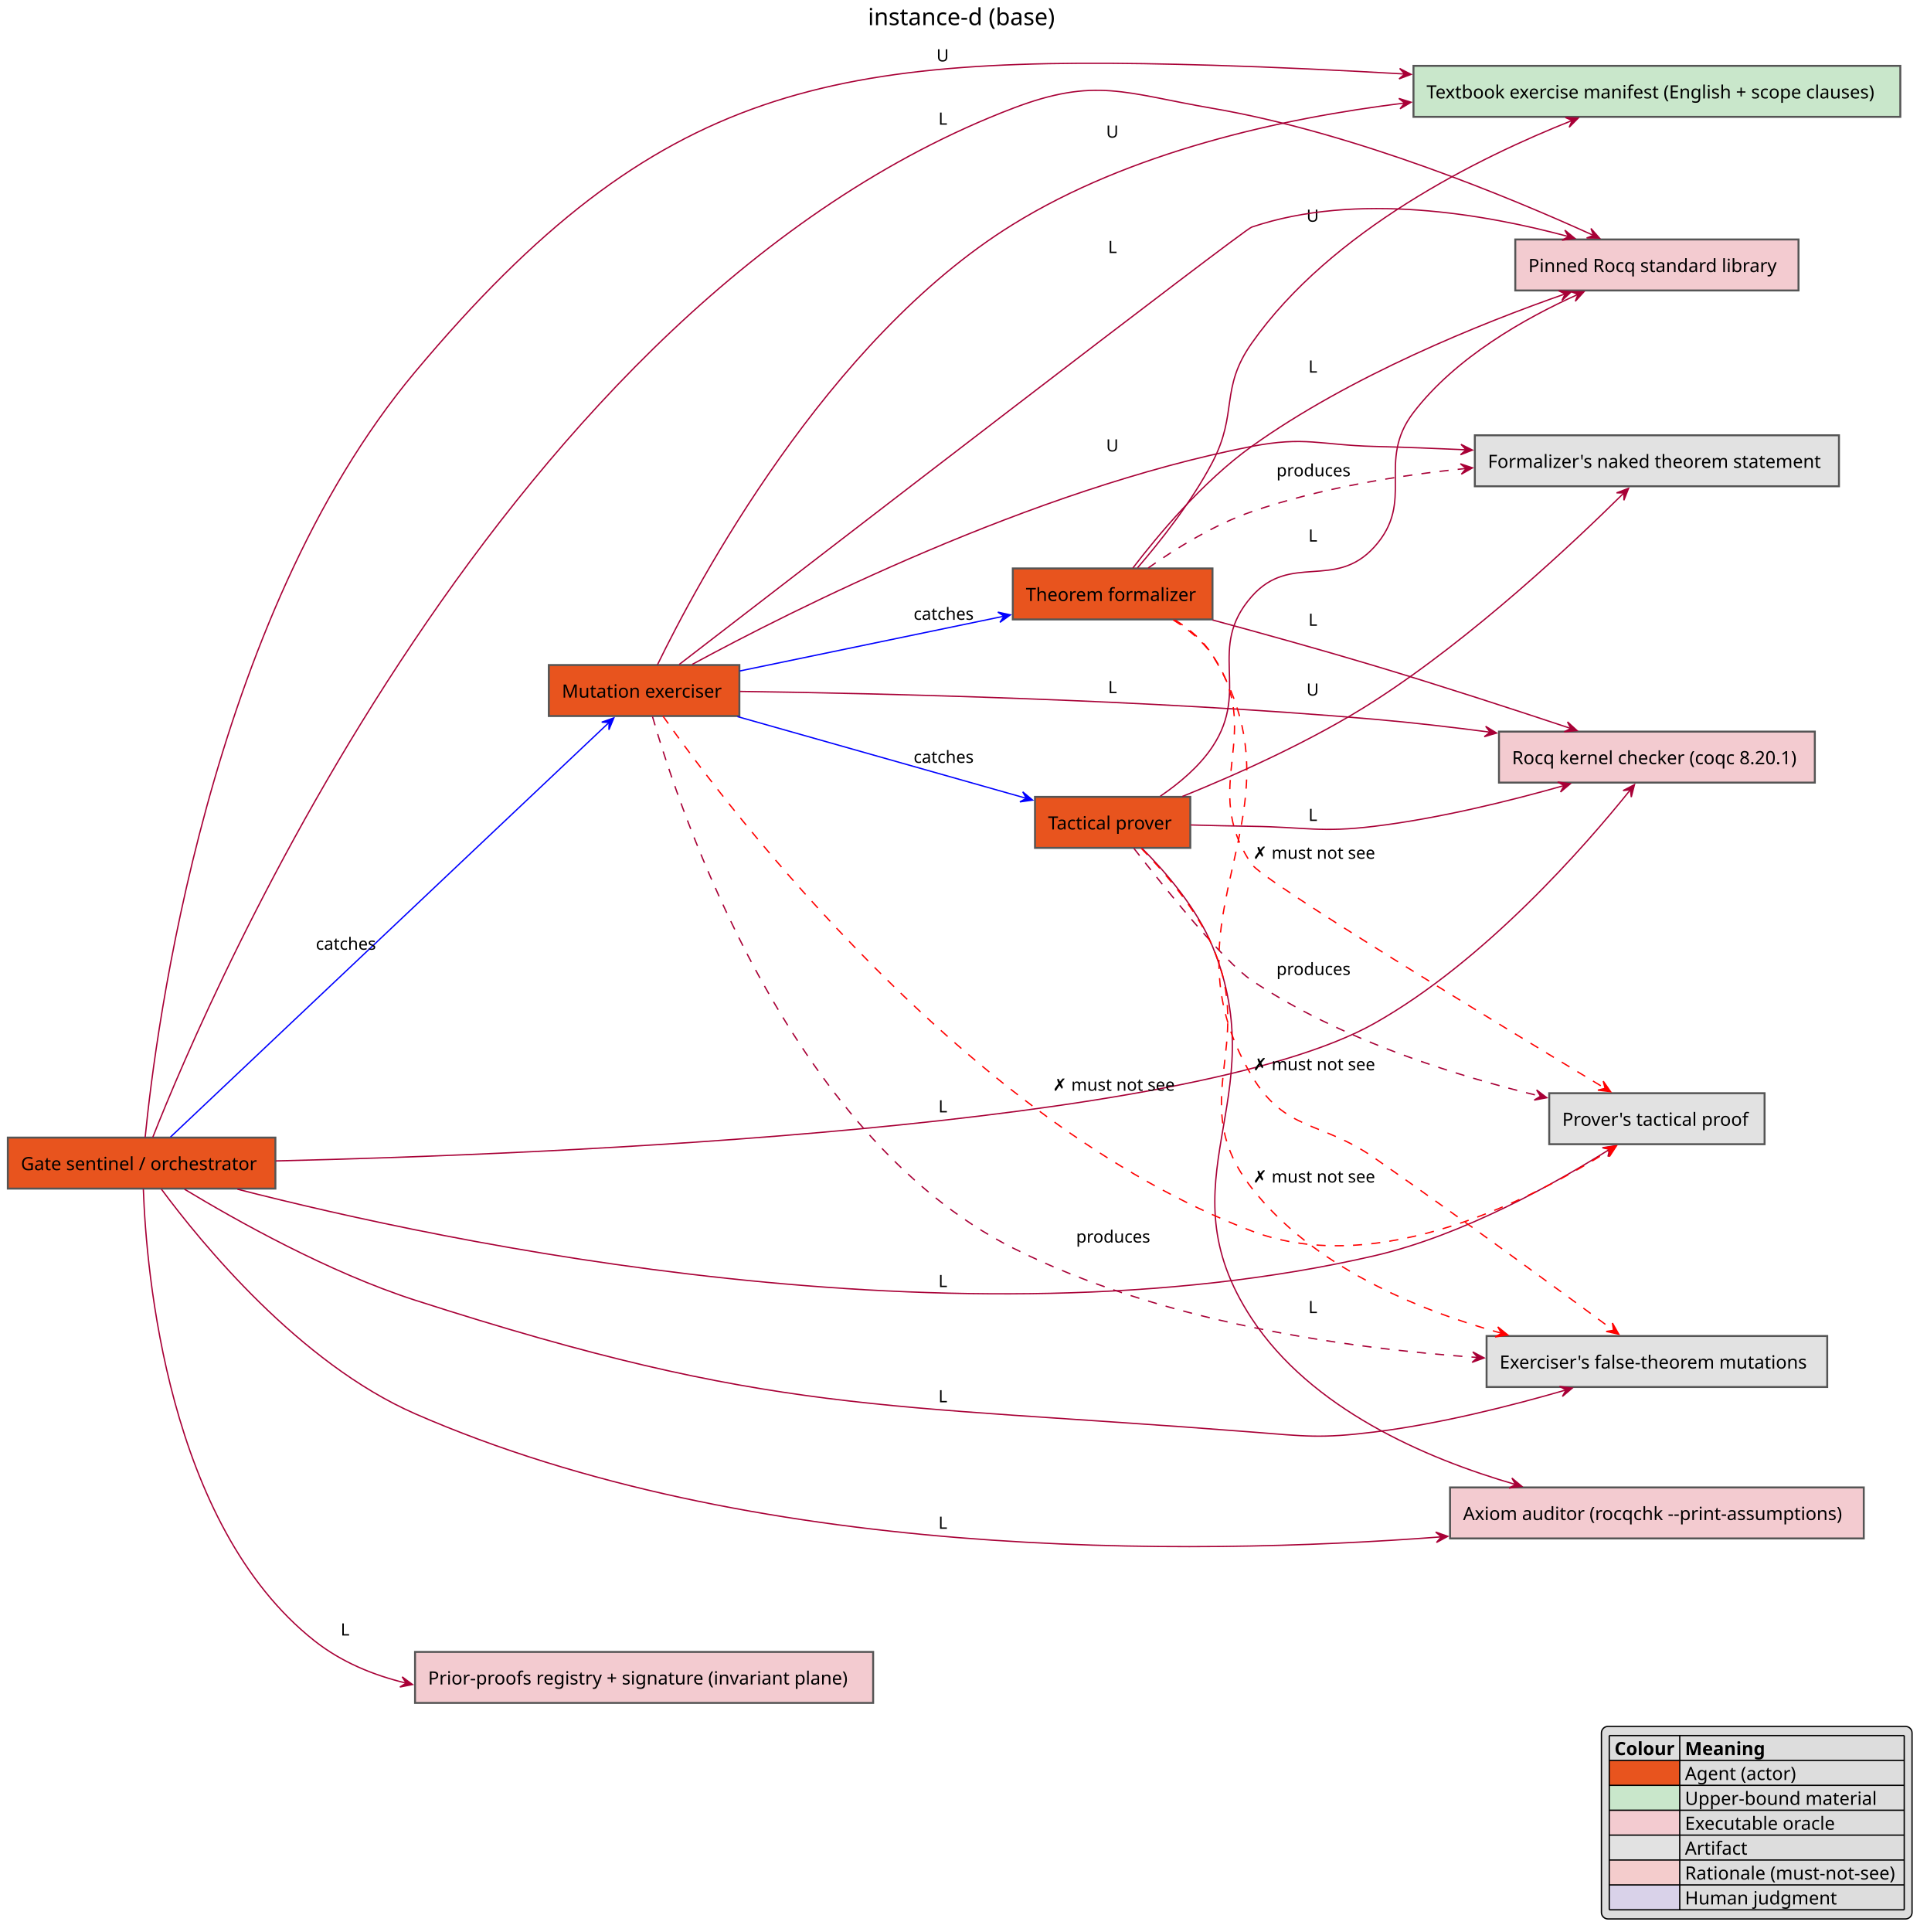
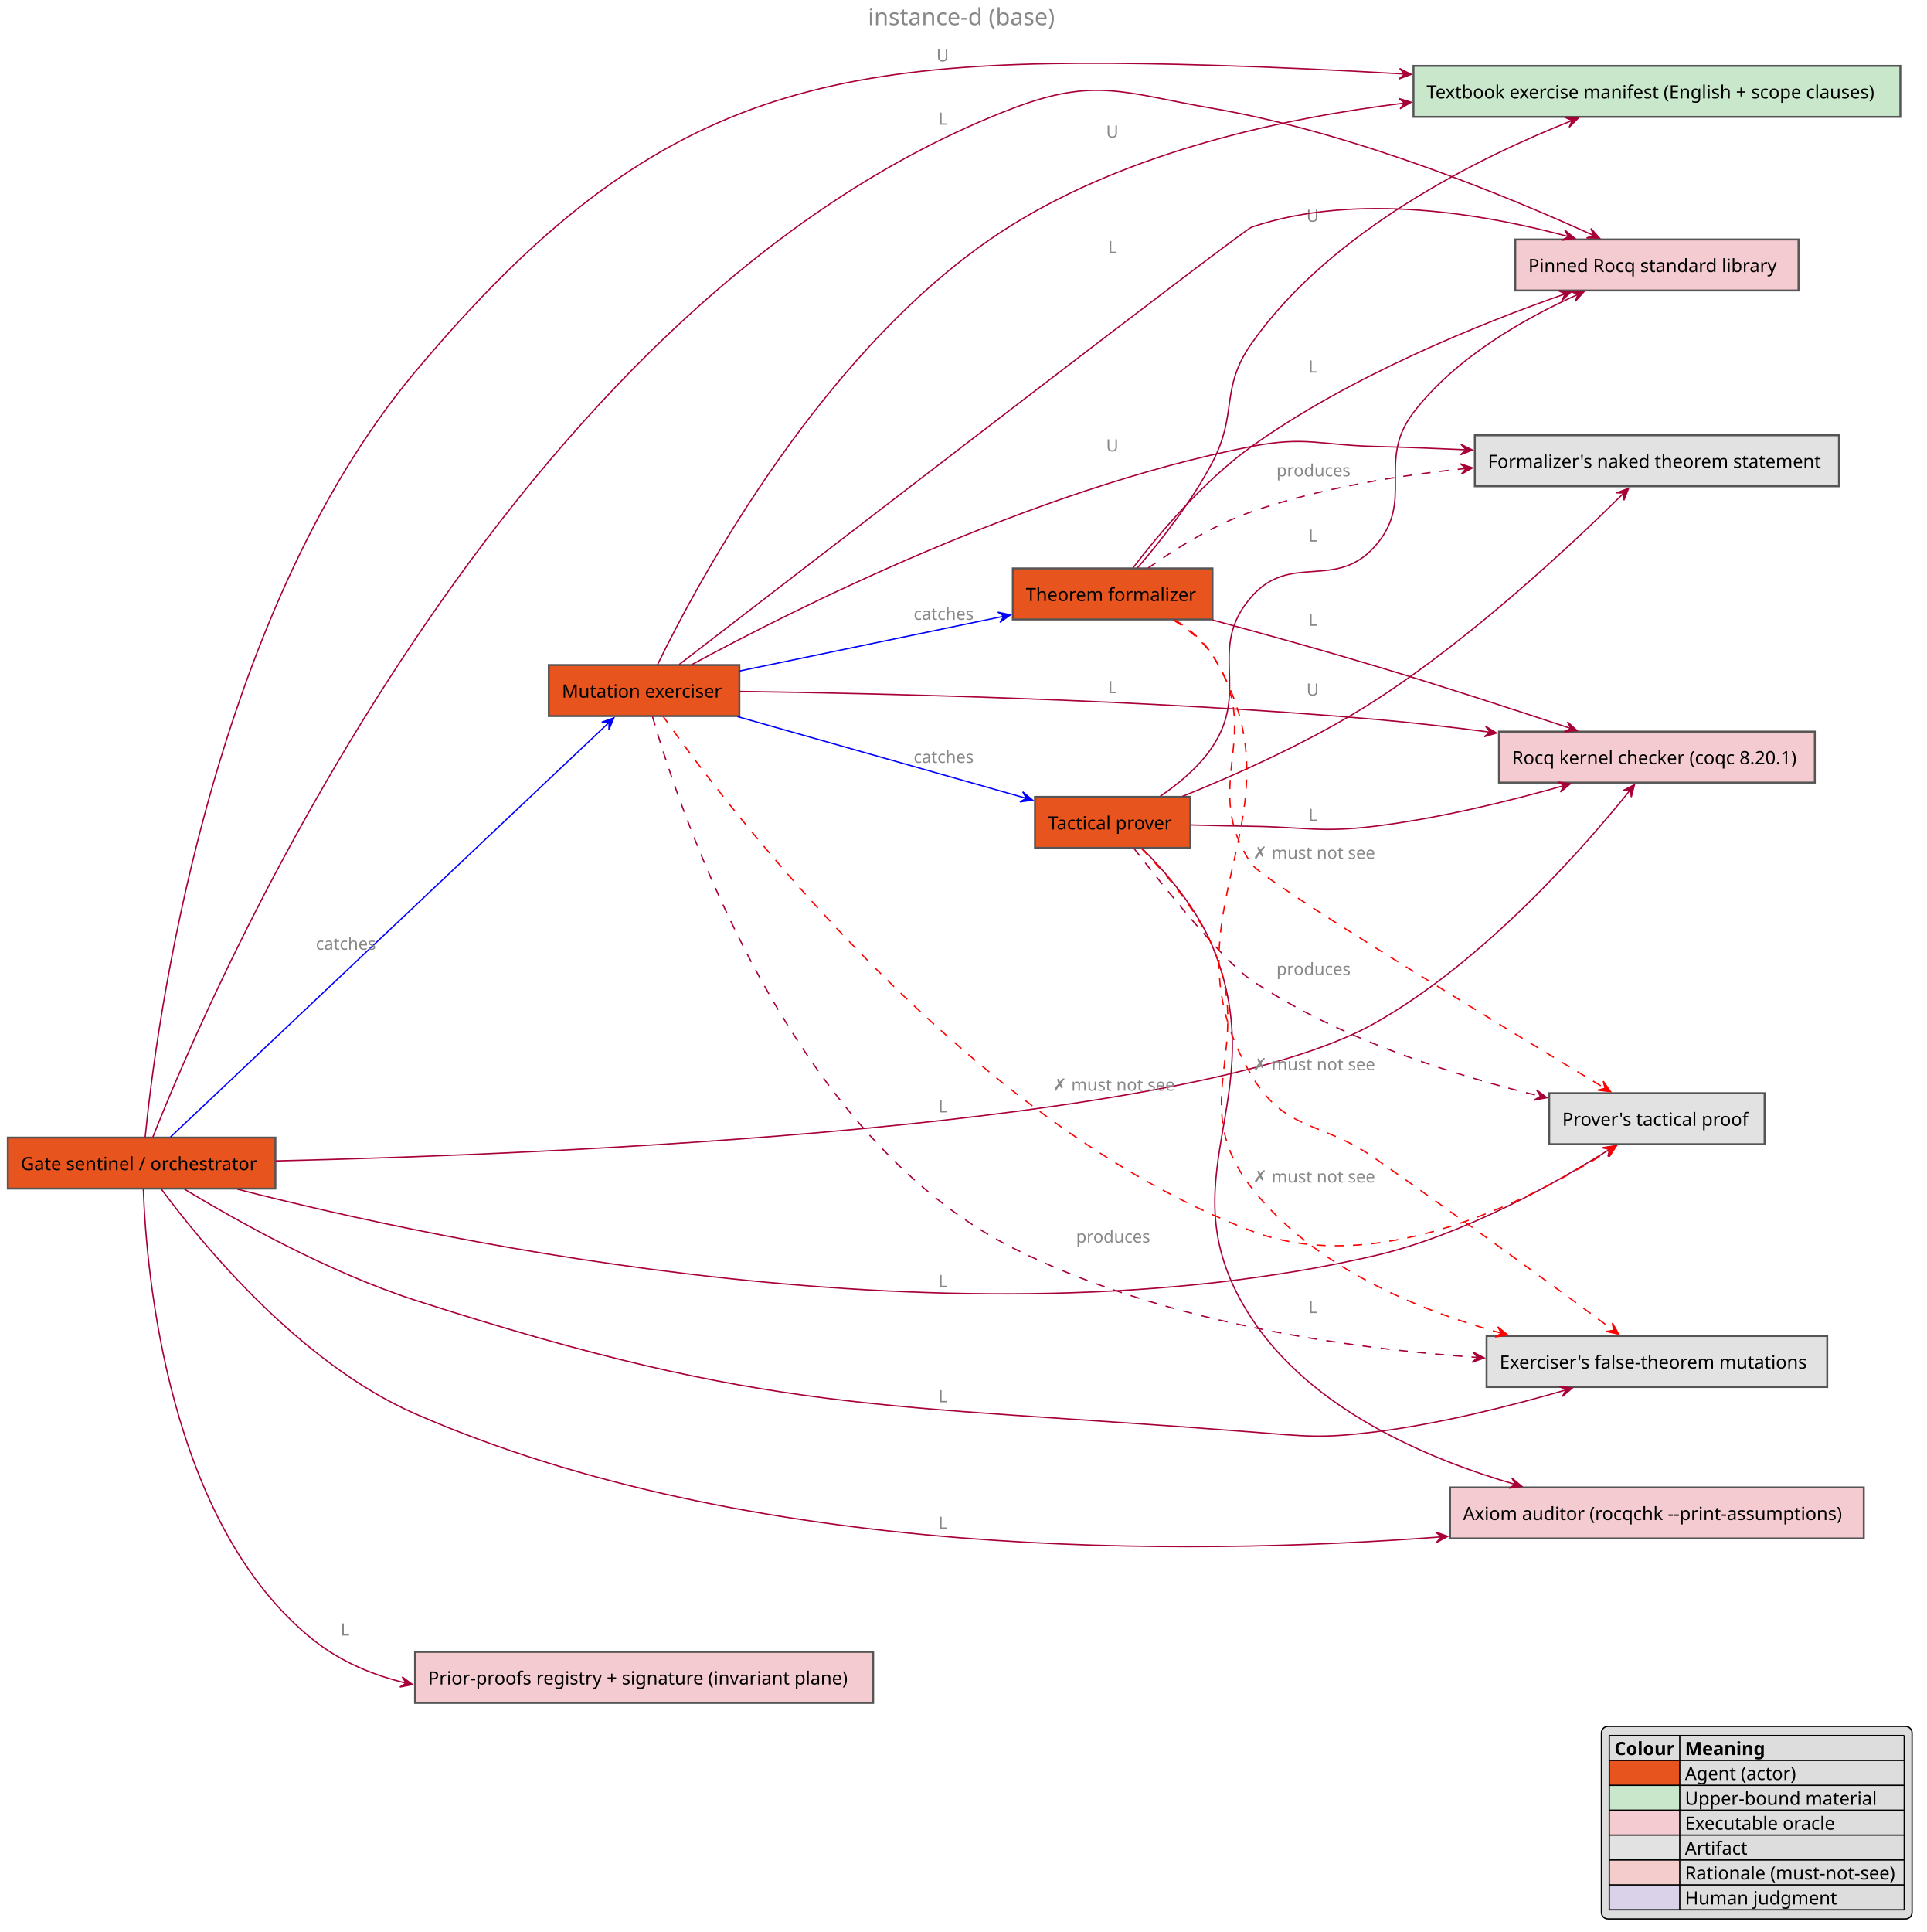
<svg xmlns="http://www.w3.org/2000/svg" contentScriptType="application/ecmascript" contentStyleType="text/css" height="1480px" preserveAspectRatio="none" style="width:1476px;height:1480px;" version="1.1" viewBox="0 0 1476 1480" width="1476px" zoomAndPan="magnify">
  <defs />
  <g>
-     <text fill="#000000" font-family="sans-serif" font-size="18" lengthAdjust="spacingAndGlyphs" textLength="144" x="665" y="19.242">instance-d (base)</text>
+     <text fill="#888888" font-family="sans-serif" font-size="18" lengthAdjust="spacingAndGlyphs" textLength="144" x="665" y="19.242">instance-d (base)</text>
    <rect fill="#E8541E" height="39.068" style="stroke: #555555; stroke-width: 1.5;" width="205" x="6" y="871.446" />
    <text fill="#000000" font-family="sans-serif" font-size="14" lengthAdjust="spacingAndGlyphs" textLength="185" x="16" y="896.412">Gate sentinel / orchestrator</text>
    <rect fill="#E8541E" height="39.068" style="stroke: #555555; stroke-width: 1.5;" width="153" x="776" y="435.446" />
    <text fill="#000000" font-family="sans-serif" font-size="14" lengthAdjust="spacingAndGlyphs" textLength="133" x="786" y="460.412">Theorem formalizer</text>
    <rect fill="#E8541E" height="39.068" style="stroke: #555555; stroke-width: 1.5;" width="119" x="793" y="610.446" />
    <text fill="#000000" font-family="sans-serif" font-size="14" lengthAdjust="spacingAndGlyphs" textLength="99" x="803" y="635.412">Tactical prover</text>
    <rect fill="#E8541E" height="39.068" style="stroke: #555555; stroke-width: 1.5;" width="146" x="420.5" y="509.446" />
    <text fill="#000000" font-family="sans-serif" font-size="14" lengthAdjust="spacingAndGlyphs" textLength="126" x="430.5" y="534.412">Mutation exerciser</text>
    <rect fill="#C9E7CB" height="39.068" style="stroke: #555555; stroke-width: 1.5;" width="373" x="1083" y="50.446" />
    <text fill="#000000" font-family="sans-serif" font-size="14" lengthAdjust="spacingAndGlyphs" textLength="353" x="1093" y="75.412">Textbook exercise manifest (English + scope clauses)</text>
    <rect fill="#F3CBD0" height="39.068" style="stroke: #555555; stroke-width: 1.5;" width="217" x="1161" y="183.446" />
    <text fill="#000000" font-family="sans-serif" font-size="14" lengthAdjust="spacingAndGlyphs" textLength="197" x="1171" y="208.412">Pinned Rocq standard library</text>
    <rect fill="#F3CBD0" height="39.068" style="stroke: #555555; stroke-width: 1.5;" width="242" x="1148.5" y="560.446" />
    <text fill="#000000" font-family="sans-serif" font-size="14" lengthAdjust="spacingAndGlyphs" textLength="222" x="1158.5" y="585.412">Rocq kernel checker (coqc 8.20.1)</text>
    <rect fill="#F3CBD0" height="39.068" style="stroke: #555555; stroke-width: 1.5;" width="317" x="1111" y="1139.446" />
    <text fill="#000000" font-family="sans-serif" font-size="14" lengthAdjust="spacingAndGlyphs" textLength="297" x="1121" y="1164.412">Axiom auditor (rocqchk --print-assumptions)</text>
    <rect fill="#F3CBD0" height="39.068" style="stroke: #555555; stroke-width: 1.5;" width="351" x="318" y="1265.446" />
    <text fill="#000000" font-family="sans-serif" font-size="14" lengthAdjust="spacingAndGlyphs" textLength="331" x="328" y="1290.412">Prior-proofs registry + signature (invariant plane)</text>
    <rect fill="#E2E2E2" height="39.068" style="stroke: #555555; stroke-width: 1.5;" width="279" x="1130" y="333.446" />
    <text fill="#000000" font-family="sans-serif" font-size="14" lengthAdjust="spacingAndGlyphs" textLength="259" x="1140" y="358.412">Formalizer's naked theorem statement</text>
    <rect fill="#E2E2E2" height="39.068" style="stroke: #555555; stroke-width: 1.5;" width="165" x="1187" y="837.446" />
    <text fill="#000000" font-family="sans-serif" font-size="14" lengthAdjust="spacingAndGlyphs" textLength="145" x="1197" y="862.412">Prover's tactical proof</text>
    <rect fill="#E2E2E2" height="39.068" style="stroke: #555555; stroke-width: 1.5;" width="261" x="1139" y="1023.446" />
    <text fill="#000000" font-family="sans-serif" font-size="14" lengthAdjust="spacingAndGlyphs" textLength="241" x="1149" y="1048.412">Exerciser's false-theorem mutations</text>
    <path d="M111.22,871.226 C119.26,789.576 159.76,473.916 318,284.986 C504.81,61.926 638.18,41.426 929,49.986 C976.73,51.386 1028.18,53.896 1076.24,56.676 " fill="none" id="A_sentinel-&gt;S_textbook_manifest" style="stroke: #A80036; stroke-width: 1.0;" />
    <polygon fill="#A80036" points="1081.18,56.966,1072.423,52.459,1076.188,56.681,1071.966,60.446,1081.18,56.966" style="stroke: #A80036; stroke-width: 1.0;" />
-     <text fill="#000000" font-family="sans-serif" font-size="13" lengthAdjust="spacingAndGlyphs" textLength="10" x="717.5" y="47.063">U</text>
+     <text fill="#888888" font-family="sans-serif" font-size="13" lengthAdjust="spacingAndGlyphs" textLength="10" x="717.5" y="47.063">U</text>
    <path d="M117.05,871.226 C160.11,761.996 386.51,231.576 776,82.986 C839.53,58.746 861.98,71.486 929,82.986 C1037.26,101.556 1156.83,151.156 1221.2,180.446 " fill="none" id="A_sentinel-&gt;S_rocq_stdlib" style="stroke: #A80036; stroke-width: 1.0;" />
    <polygon fill="#A80036" points="1225.5,182.416,1218.99,175.025,1220.956,180.33,1215.652,182.296,1225.5,182.416" style="stroke: #A80036; stroke-width: 1.0;" />
-     <text fill="#000000" font-family="sans-serif" font-size="13" lengthAdjust="spacingAndGlyphs" textLength="7" x="719" y="95.513">L</text>
+     <text fill="#888888" font-family="sans-serif" font-size="13" lengthAdjust="spacingAndGlyphs" textLength="7" x="719" y="95.513">L</text>
    <path d="M211.35,889.316 C424.77,884.246 910.88,864.006 1053,783.986 C1137.77,736.256 1214.73,647.946 1249.28,604.896 " fill="none" id="A_sentinel-&gt;S_coqc" style="stroke: #A80036; stroke-width: 1.0;" />
    <polygon fill="#A80036" points="1252.34,601.056,1243.606,605.608,1249.227,604.968,1249.867,610.589,1252.34,601.056" style="stroke: #A80036; stroke-width: 1.0;" />
-     <text fill="#000000" font-family="sans-serif" font-size="13" lengthAdjust="spacingAndGlyphs" textLength="7" x="719" y="852.143">L</text>
+     <text fill="#888888" font-family="sans-serif" font-size="13" lengthAdjust="spacingAndGlyphs" textLength="7" x="719" y="852.143">L</text>
    <path d="M123.7,911.006 C153.97,951.866 229.4,1044.266 318,1082.986 C575.17,1195.366 908.58,1192.236 1104.46,1177.296 " fill="none" id="A_sentinel-&gt;S_rocqchk" style="stroke: #A80036; stroke-width: 1.0;" />
    <polygon fill="#A80036" points="1109.29,1176.916,1100.008,1173.622,1104.305,1177.302,1100.625,1181.598,1109.29,1176.916" style="stroke: #A80036; stroke-width: 1.0;" />
-     <text fill="#000000" font-family="sans-serif" font-size="13" lengthAdjust="spacingAndGlyphs" textLength="7" x="719" y="1171.123">L</text>
+     <text fill="#888888" font-family="sans-serif" font-size="13" lengthAdjust="spacingAndGlyphs" textLength="7" x="719" y="1171.123">L</text>
    <path d="M109.83,910.946 C112.05,973.666 128.13,1167.856 241,1256.986 C261.43,1273.116 285.87,1283.276 311.38,1289.376 " fill="none" id="A_sentinel-&gt;S_proof_registry" style="stroke: #A80036; stroke-width: 1.0;" />
    <polygon fill="#A80036" points="316.06,1290.426,308.158,1284.547,311.182,1289.328,306.401,1292.351,316.06,1290.426" style="stroke: #A80036; stroke-width: 1.0;" />
-     <text fill="#000000" font-family="sans-serif" font-size="13" lengthAdjust="spacingAndGlyphs" textLength="7" x="261" y="1252.883">L</text>
+     <text fill="#888888" font-family="sans-serif" font-size="13" lengthAdjust="spacingAndGlyphs" textLength="7" x="261" y="1252.883">L</text>
    <path d="M181.92,910.976 C341.53,951.906 734.68,1035.406 1053,961.986 C1120.92,946.316 1192.2,906.206 1233.38,880.346 " fill="none" id="A_sentinel-&gt;S_proof_script" style="stroke: #A80036; stroke-width: 1.0;" />
    <polygon fill="#A80036" points="1237.47,877.756,1227.728,879.205,1233.249,880.437,1232.017,885.958,1237.47,877.756" style="stroke: #A80036; stroke-width: 1.0;" />
-     <text fill="#000000" font-family="sans-serif" font-size="13" lengthAdjust="spacingAndGlyphs" textLength="7" x="719" y="985.973">L</text>
+     <text fill="#888888" font-family="sans-serif" font-size="13" lengthAdjust="spacingAndGlyphs" textLength="7" x="719" y="985.973">L</text>
    <path d="M141.37,910.996 C181.16,935.036 252.03,974.746 318,995.986 C592.53,1084.346 671.48,1074.466 959,1096.986 C1000.65,1100.246 1011.54,1102.096 1053,1096.986 C1102.98,1090.816 1158.05,1076.886 1200,1064.726 " fill="none" id="A_sentinel-&gt;S_mutation_matrix" style="stroke: #A80036; stroke-width: 1.0;" />
    <polygon fill="#A80036" points="1204.64,1063.366,1194.88,1062.046,1199.84,1064.766,1197.12,1069.726,1204.64,1063.366" style="stroke: #A80036; stroke-width: 1.0;" />
-     <text fill="#000000" font-family="sans-serif" font-size="13" lengthAdjust="spacingAndGlyphs" textLength="7" x="719" y="1074.233">L</text>
+     <text fill="#888888" font-family="sans-serif" font-size="13" lengthAdjust="spacingAndGlyphs" textLength="7" x="719" y="1074.233">L</text>
    <path d="M871.52,435.026 C888.32,415.546 913.12,384.466 929,353.986 C948.67,316.216 934.51,297.826 959,262.986 C1019.92,176.316 1133.4,120.496 1204.72,92.226 " fill="none" id="A_formalizer-&gt;S_textbook_manifest" style="stroke: #A80036; stroke-width: 1.0;" />
    <polygon fill="#A80036" points="1209.22,90.456,1199.381,90.022,1204.566,92.283,1202.304,97.468,1209.22,90.456" style="stroke: #A80036; stroke-width: 1.0;" />
-     <text fill="#000000" font-family="sans-serif" font-size="13" lengthAdjust="spacingAndGlyphs" textLength="10" x="1001" y="169.873">U</text>
+     <text fill="#888888" font-family="sans-serif" font-size="13" lengthAdjust="spacingAndGlyphs" textLength="10" x="1001" y="169.873">U</text>
    <path d="M867.99,435.146 C886.74,410.616 921.45,368.836 959,341.986 C1034.34,288.096 1133.9,247.956 1199.51,225.016 " fill="none" id="A_formalizer-&gt;S_rocq_stdlib" style="stroke: #A80036; stroke-width: 1.0;" />
    <polygon fill="#A80036" points="1203.92,223.486,1194.105,222.67,1199.198,225.131,1196.738,230.225,1203.92,223.486" style="stroke: #A80036; stroke-width: 1.0;" />
-     <text fill="#000000" font-family="sans-serif" font-size="13" lengthAdjust="spacingAndGlyphs" textLength="7" x="1002.5" y="285.433">L</text>
+     <text fill="#888888" font-family="sans-serif" font-size="13" lengthAdjust="spacingAndGlyphs" textLength="7" x="1002.5" y="285.433">L</text>
    <path d="M929.04,474.946 C966.45,485.056 1012.22,497.746 1053,509.986 C1103.92,525.266 1161.13,543.916 1203.81,558.126 " fill="none" id="A_formalizer-&gt;S_coqc" style="stroke: #A80036; stroke-width: 1.0;" />
    <polygon fill="#A80036" points="1208.29,559.626,1201.005,552.998,1203.544,558.053,1198.489,560.592,1208.29,559.626" style="stroke: #A80036; stroke-width: 1.0;" />
-     <text fill="#000000" font-family="sans-serif" font-size="13" lengthAdjust="spacingAndGlyphs" textLength="7" x="1002.5" y="479.383">L</text>
+     <text fill="#888888" font-family="sans-serif" font-size="13" lengthAdjust="spacingAndGlyphs" textLength="7" x="1002.5" y="479.383">L</text>
    <path d="M879.73,435.106 C900.21,420.676 929.96,401.986 959,391.986 C1011.03,374.056 1070.52,364.216 1123.35,358.866 " fill="none" id="A_formalizer-&gt;S_formal_statement" style="stroke: #A80036; stroke-width: 1.0; stroke-dasharray: 7.0,7.0;" />
    <polygon fill="#A80036" points="1128.26,358.386,1118.915,355.277,1123.284,358.871,1119.69,363.24,1128.26,358.386" style="stroke: #A80036; stroke-width: 1.0;" />
-     <text fill="#000000" font-family="sans-serif" font-size="13" lengthAdjust="spacingAndGlyphs" textLength="56" x="978" y="364.913">produces</text>
+     <text fill="#888888" font-family="sans-serif" font-size="13" lengthAdjust="spacingAndGlyphs" textLength="56" x="978" y="364.913">produces</text>
    <path d="M905.93,610.116 C947.38,593.346 1005.91,567.266 1053,536.986 C1128.75,488.276 1206.36,415.136 1244.43,377.416 " fill="none" id="A_prover-&gt;S_formal_statement" style="stroke: #A80036; stroke-width: 1.0;" />
    <polygon fill="#A80036" points="1247.8,374.066,1238.593,377.564,1244.25,377.587,1244.227,383.244,1247.8,374.066" style="stroke: #A80036; stroke-width: 1.0;" />
-     <text fill="#000000" font-family="sans-serif" font-size="13" lengthAdjust="spacingAndGlyphs" textLength="10" x="1001" y="532.883">U</text>
+     <text fill="#888888" font-family="sans-serif" font-size="13" lengthAdjust="spacingAndGlyphs" textLength="10" x="1001" y="532.883">U</text>
    <path d="M888.97,609.956 C903.32,600.206 918.86,587.276 929,571.986 C958.19,527.956 924.13,496.666 959,456.986 C988.74,423.126 1022.78,452.406 1053,418.986 C1084.97,383.616 1054.01,353.836 1083,315.986 C1115.3,273.806 1168.22,243.826 1209.29,225.396 " fill="none" id="A_prover-&gt;S_rocq_stdlib" style="stroke: #A80036; stroke-width: 1.0;" />
    <polygon fill="#A80036" points="1213.62,223.486,1203.771,223.454,1209.044,225.502,1206.997,230.775,1213.62,223.486" style="stroke: #A80036; stroke-width: 1.0;" />
-     <text fill="#000000" font-family="sans-serif" font-size="13" lengthAdjust="spacingAndGlyphs" textLength="7" x="1002.5" y="414.883">L</text>
+     <text fill="#888888" font-family="sans-serif" font-size="13" lengthAdjust="spacingAndGlyphs" textLength="7" x="1002.5" y="414.883">L</text>
    <path d="M912.36,631.956 C927.56,632.376 943.88,632.766 959,632.986 C1000.77,633.576 1011.53,638.006 1053,632.986 C1102.4,626.996 1156.8,613.566 1198.59,601.716 " fill="none" id="A_prover-&gt;S_coqc" style="stroke: #A80036; stroke-width: 1.0;" />
    <polygon fill="#A80036" points="1203.2,600.396,1193.445,599.041,1198.395,601.779,1195.658,606.729,1203.2,600.396" style="stroke: #A80036; stroke-width: 1.0;" />
-     <text fill="#000000" font-family="sans-serif" font-size="13" lengthAdjust="spacingAndGlyphs" textLength="7" x="1002.5" y="628.883">L</text>
+     <text fill="#888888" font-family="sans-serif" font-size="13" lengthAdjust="spacingAndGlyphs" textLength="7" x="1002.5" y="628.883">L</text>
    <path d="M875.11,649.956 C892.85,667.776 916.96,695.536 929,724.986 C977.21,842.876 889.11,903.506 959,1009.986 C1004.36,1079.086 1091.33,1117.036 1161.55,1137.316 " fill="none" id="A_prover-&gt;S_rocqchk" style="stroke: #A80036; stroke-width: 1.0;" />
    <polygon fill="#A80036" points="1165.98,1138.566,1158.403,1132.274,1161.168,1137.209,1156.232,1139.974,1165.98,1138.566" style="stroke: #A80036; stroke-width: 1.0;" />
-     <text fill="#000000" font-family="sans-serif" font-size="13" lengthAdjust="spacingAndGlyphs" textLength="7" x="1002.5" y="1005.883">L</text>
+     <text fill="#888888" font-family="sans-serif" font-size="13" lengthAdjust="spacingAndGlyphs" textLength="7" x="1002.5" y="1005.883">L</text>
    <path d="M868.79,649.916 C892.53,680.426 937.72,736.676 959,750.986 C1026.47,796.336 1115.24,824.106 1180.41,839.786 " fill="none" id="A_prover-&gt;S_proof_script" style="stroke: #A80036; stroke-width: 1.0; stroke-dasharray: 7.0,7.0;" />
    <polygon fill="#A80036" points="1185.17,840.916,1177.338,834.944,1180.305,839.76,1175.489,842.728,1185.17,840.916" style="stroke: #A80036; stroke-width: 1.0;" />
-     <text fill="#000000" font-family="sans-serif" font-size="13" lengthAdjust="spacingAndGlyphs" textLength="56" x="978" y="746.883">produces</text>
+     <text fill="#888888" font-family="sans-serif" font-size="13" lengthAdjust="spacingAndGlyphs" textLength="56" x="978" y="746.883">produces</text>
    <path d="M503.76,509.196 C533.55,447.936 633.33,260.176 776,171.986 C865.67,116.556 980.29,90.726 1076.39,78.896 " fill="none" id="A_exerciser-&gt;S_textbook_manifest" style="stroke: #A80036; stroke-width: 1.0;" />
    <polygon fill="#A80036" points="1081.19,78.316,1071.784,75.396,1076.224,78.901,1072.72,83.341,1081.19,78.316" style="stroke: #A80036; stroke-width: 1.0;" />
-     <text fill="#000000" font-family="sans-serif" font-size="13" lengthAdjust="spacingAndGlyphs" textLength="10" x="847.5" y="105.453">U</text>
+     <text fill="#888888" font-family="sans-serif" font-size="13" lengthAdjust="spacingAndGlyphs" textLength="10" x="847.5" y="105.453">U</text>
    <path d="M530.35,508.956 C606.44,467.736 790.87,374.556 959,341.986 C1000.02,334.036 1011.24,340.916 1053,341.986 C1075.78,342.566 1099.89,343.486 1123.43,344.566 " fill="none" id="A_exerciser-&gt;S_formal_statement" style="stroke: #A80036; stroke-width: 1.0;" />
    <polygon fill="#A80036" points="1128.21,344.786,1119.403,340.378,1123.215,344.557,1119.036,348.37,1128.21,344.786" style="stroke: #A80036; stroke-width: 1.0;" />
-     <text fill="#000000" font-family="sans-serif" font-size="13" lengthAdjust="spacingAndGlyphs" textLength="10" x="847.5" y="345.843">U</text>
+     <text fill="#888888" font-family="sans-serif" font-size="13" lengthAdjust="spacingAndGlyphs" textLength="10" x="847.5" y="345.843">U</text>
    <path d="M520.39,509.016 C617.16,434.426 952.42,176.206 959,173.986 C1039.48,146.756 1138.01,163.976 1201.96,181.276 " fill="none" id="A_exerciser-&gt;S_rocq_stdlib" style="stroke: #A80036; stroke-width: 1.0;" />
    <polygon fill="#A80036" points="1206.58,182.556,1198.964,176.312,1201.759,181.229,1196.841,184.025,1206.58,182.556" style="stroke: #A80036; stroke-width: 1.0;" />
-     <text fill="#000000" font-family="sans-serif" font-size="13" lengthAdjust="spacingAndGlyphs" textLength="7" x="849" y="193.843">L</text>
+     <text fill="#888888" font-family="sans-serif" font-size="13" lengthAdjust="spacingAndGlyphs" textLength="7" x="849" y="193.843">L</text>
    <path d="M566.93,529.656 C673.57,531.136 878.99,535.876 1053,550.986 C1081.88,553.486 1112.82,557.096 1141.99,560.926 " fill="none" id="A_exerciser-&gt;S_coqc" style="stroke: #A80036; stroke-width: 1.0;" />
    <polygon fill="#A80036" points="1146.69,561.546,1138.294,556.398,1141.733,560.889,1137.242,564.328,1146.69,561.546" style="stroke: #A80036; stroke-width: 1.0;" />
-     <text fill="#000000" font-family="sans-serif" font-size="13" lengthAdjust="spacingAndGlyphs" textLength="7" x="849" y="531.003">L</text>
+     <text fill="#888888" font-family="sans-serif" font-size="13" lengthAdjust="spacingAndGlyphs" textLength="7" x="849" y="531.003">L</text>
    <path d="M499.91,548.906 C520.74,621.046 603.34,868.976 776,955.986 C887.64,1012.246 1029.5,1032.736 1132.26,1039.906 " fill="none" id="A_exerciser-&gt;S_mutation_matrix" style="stroke: #A80036; stroke-width: 1.0; stroke-dasharray: 7.0,7.0;" />
    <polygon fill="#A80036" points="1137.16,1040.236,1128.455,1035.63,1132.172,1039.894,1127.907,1043.611,1137.16,1040.236" style="stroke: #A80036; stroke-width: 1.0;" />
-     <text fill="#000000" font-family="sans-serif" font-size="13" lengthAdjust="spacingAndGlyphs" textLength="56" x="824.5" y="951.883">produces</text>
+     <text fill="#888888" font-family="sans-serif" font-size="13" lengthAdjust="spacingAndGlyphs" textLength="56" x="824.5" y="951.883">produces</text>
    <path d="M898.86,474.886 C910.27,481.916 921.42,490.896 929,501.986 C969.83,561.706 918.33,602.146 959,661.986 C967.86,675.026 1149.31,785.226 1230.18,833.966 " fill="none" id="A_formalizer-&gt;S_proof_script" style="stroke: #FF0000; stroke-width: 1.0; stroke-dasharray: 7.0,7.0;" />
    <polygon fill="#FF0000" points="1234.06,836.306,1228.412,828.237,1229.776,833.727,1224.286,835.091,1234.06,836.306" style="stroke: #FF0000; stroke-width: 1.0;" />
-     <text fill="#000000" font-family="sans-serif" font-size="13" lengthAdjust="spacingAndGlyphs" textLength="92" x="960" y="657.883">✗ must not see</text>
+     <text fill="#888888" font-family="sans-serif" font-size="13" lengthAdjust="spacingAndGlyphs" textLength="92" x="960" y="657.883">✗ must not see</text>
    <path d="M900.32,474.936 C911.46,481.886 922.1,490.816 929,501.986 C1004.55,624.256 885.52,700.456 959,823.986 C984.71,867.206 1011.73,858.236 1053,886.986 C1118.78,932.816 1194.43,988.206 1236.32,1019.136 " fill="none" id="A_formalizer-&gt;S_mutation_matrix" style="stroke: #FF0000; stroke-width: 1.0; stroke-dasharray: 7.0,7.0;" />
    <polygon fill="#FF0000" points="1240.29,1022.066,1235.421,1013.505,1236.266,1019.098,1230.673,1019.943,1240.29,1022.066" style="stroke: #FF0000; stroke-width: 1.0;" />
-     <text fill="#000000" font-family="sans-serif" font-size="13" lengthAdjust="spacingAndGlyphs" textLength="92" x="960" y="819.883">✗ must not see</text>
+     <text fill="#888888" font-family="sans-serif" font-size="13" lengthAdjust="spacingAndGlyphs" textLength="92" x="960" y="819.883">✗ must not see</text>
    <path d="M874.35,649.776 C891.87,667.696 916.06,695.696 929,724.986 C962.67,801.166 907.74,844.326 959,909.986 C1005.64,969.726 1084.37,1003.056 1150.75,1021.416 " fill="none" id="A_prover-&gt;S_mutation_matrix" style="stroke: #FF0000; stroke-width: 1.0; stroke-dasharray: 7.0,7.0;" />
    <polygon fill="#FF0000" points="1155.26,1022.646,1147.609,1016.444,1150.432,1021.346,1145.53,1024.168,1155.26,1022.646" style="stroke: #FF0000; stroke-width: 1.0;" />
-     <text fill="#000000" font-family="sans-serif" font-size="13" lengthAdjust="spacingAndGlyphs" textLength="92" x="960" y="905.883">✗ must not see</text>
+     <text fill="#888888" font-family="sans-serif" font-size="13" lengthAdjust="spacingAndGlyphs" textLength="92" x="960" y="905.883">✗ must not see</text>
    <path d="M507.96,548.576 C557.67,618.986 739.44,859.336 959,942.986 C1056.44,980.106 1176.64,917.126 1234.38,880.466 " fill="none" id="A_exerciser-&gt;S_proof_script" style="stroke: #FF0000; stroke-width: 1.0; stroke-dasharray: 7.0,7.0;" />
    <polygon fill="#FF0000" points="1238.49,877.826,1228.756,879.328,1234.284,880.53,1233.082,886.057,1238.49,877.826" style="stroke: #FF0000; stroke-width: 1.0;" />
-     <text fill="#000000" font-family="sans-serif" font-size="13" lengthAdjust="spacingAndGlyphs" textLength="92" x="806.5" y="835.543">✗ must not see</text>
+     <text fill="#888888" font-family="sans-serif" font-size="13" lengthAdjust="spacingAndGlyphs" textLength="92" x="806.5" y="835.543">✗ must not see</text>
    <path d="M566.74,514.006 C625.44,501.836 708.25,484.676 769.44,471.996 " fill="none" id="A_exerciser-&gt;A_formalizer" style="stroke: #0000FF; stroke-width: 1.0;" />
    <polygon fill="#0000FF" points="774.18,471.006,764.556,468.913,769.284,472.019,766.178,476.747,774.18,471.006" style="stroke: #0000FF; stroke-width: 1.0;" />
-     <text fill="#000000" font-family="sans-serif" font-size="13" lengthAdjust="spacingAndGlyphs" textLength="45" x="700" y="474.813">catches</text>
+     <text fill="#888888" font-family="sans-serif" font-size="13" lengthAdjust="spacingAndGlyphs" textLength="45" x="700" y="474.813">catches</text>
    <path d="M565.03,548.936 C629.5,567.176 724.07,593.926 786.68,611.646 " fill="none" id="A_exerciser-&gt;A_prover" style="stroke: #0000FF; stroke-width: 1.0;" />
    <polygon fill="#0000FF" points="791.18,612.916,783.625,606.597,786.372,611.542,781.427,614.289,791.18,612.916" style="stroke: #0000FF; stroke-width: 1.0;" />
-     <text fill="#000000" font-family="sans-serif" font-size="13" lengthAdjust="spacingAndGlyphs" textLength="45" x="700" y="584.423">catches</text>
+     <text fill="#888888" font-family="sans-serif" font-size="13" lengthAdjust="spacingAndGlyphs" textLength="45" x="700" y="584.423">catches</text>
    <path d="M130.64,871.006 C196.16,809.076 395.73,620.446 466.93,553.156 " fill="none" id="A_sentinel-&gt;A_exerciser" style="stroke: #0000FF; stroke-width: 1.0;" />
    <polygon fill="#0000FF" points="470.33,549.936,461.041,553.211,466.696,553.37,466.536,559.025,470.33,549.936" style="stroke: #0000FF; stroke-width: 1.0;" />
-     <text fill="#000000" font-family="sans-serif" font-size="13" lengthAdjust="spacingAndGlyphs" textLength="45" x="242" y="727.553">catches</text>
+     <text fill="#888888" font-family="sans-serif" font-size="13" lengthAdjust="spacingAndGlyphs" textLength="45" x="242" y="727.553">catches</text>
    <rect fill="#DDDDDD" height="147.475" rx="5" ry="5" style="stroke: #000000; stroke-width: 1.0;" width="238" x="1227" y="1322.516" />
    <text fill="#000000" font-family="sans-serif" font-size="14" font-weight="bold" lengthAdjust="spacingAndGlyphs" textLength="46" x="1237" y="1344.482">Colour</text>
    <text fill="#000000" font-family="sans-serif" font-size="14" font-weight="bold" lengthAdjust="spacingAndGlyphs" textLength="60" x="1291" y="1344.482">Meaning</text>
    <rect fill="#E8541E" height="19.068" style="stroke: none; stroke-width: 1.0;" width="54" x="1233" y="1348.584" />
    <text fill="#000000" font-family="sans-serif" font-size="14" lengthAdjust="spacingAndGlyphs" textLength="0" x="1237" y="1363.55" />
    <text fill="#000000" font-family="sans-serif" font-size="14" lengthAdjust="spacingAndGlyphs" textLength="86" x="1291" y="1363.55">Agent (actor)</text>
    <rect fill="#C9E7CB" height="19.068" style="stroke: none; stroke-width: 1.0;" width="54" x="1233" y="1367.652" />
    <text fill="#000000" font-family="sans-serif" font-size="14" lengthAdjust="spacingAndGlyphs" textLength="0" x="1237" y="1382.618" />
    <text fill="#000000" font-family="sans-serif" font-size="14" lengthAdjust="spacingAndGlyphs" textLength="151" x="1291" y="1382.618">Upper-bound material</text>
    <rect fill="#F3CBD0" height="19.068" style="stroke: none; stroke-width: 1.0;" width="54" x="1233" y="1386.72" />
    <text fill="#000000" font-family="sans-serif" font-size="14" lengthAdjust="spacingAndGlyphs" textLength="0" x="1237" y="1401.686" />
    <text fill="#000000" font-family="sans-serif" font-size="14" lengthAdjust="spacingAndGlyphs" textLength="118" x="1291" y="1401.686">Executable oracle</text>
    <rect fill="#E2E2E2" height="19.068" style="stroke: none; stroke-width: 1.0;" width="54" x="1233" y="1405.787" />
    <text fill="#000000" font-family="sans-serif" font-size="14" lengthAdjust="spacingAndGlyphs" textLength="0" x="1237" y="1420.753" />
    <text fill="#000000" font-family="sans-serif" font-size="14" lengthAdjust="spacingAndGlyphs" textLength="49" x="1291" y="1420.753">Artifact</text>
    <rect fill="#F4CCCC" height="19.068" style="stroke: none; stroke-width: 1.0;" width="54" x="1233" y="1424.855" />
    <text fill="#000000" font-family="sans-serif" font-size="14" lengthAdjust="spacingAndGlyphs" textLength="0" x="1237" y="1439.821" />
    <text fill="#000000" font-family="sans-serif" font-size="14" lengthAdjust="spacingAndGlyphs" textLength="164" x="1291" y="1439.821">Rationale (must-not-see)</text>
    <rect fill="#D9D2E9" height="19.068" style="stroke: none; stroke-width: 1.0;" width="54" x="1233" y="1443.923" />
    <text fill="#000000" font-family="sans-serif" font-size="14" lengthAdjust="spacingAndGlyphs" textLength="0" x="1237" y="1458.889" />
    <text fill="#000000" font-family="sans-serif" font-size="14" lengthAdjust="spacingAndGlyphs" textLength="119" x="1291" y="1458.889">Human judgment</text>
    <line style="stroke: #000000; stroke-width: 1.0;" x1="1233" x2="1459" y1="1329.516" y2="1329.516" />
    <line style="stroke: #000000; stroke-width: 1.0;" x1="1233" x2="1459" y1="1348.584" y2="1348.584" />
    <line style="stroke: #000000; stroke-width: 1.0;" x1="1233" x2="1459" y1="1367.652" y2="1367.652" />
    <line style="stroke: #000000; stroke-width: 1.0;" x1="1233" x2="1459" y1="1386.72" y2="1386.72" />
    <line style="stroke: #000000; stroke-width: 1.0;" x1="1233" x2="1459" y1="1405.787" y2="1405.787" />
    <line style="stroke: #000000; stroke-width: 1.0;" x1="1233" x2="1459" y1="1424.855" y2="1424.855" />
    <line style="stroke: #000000; stroke-width: 1.0;" x1="1233" x2="1459" y1="1443.923" y2="1443.923" />
    <line style="stroke: #000000; stroke-width: 1.0;" x1="1233" x2="1459" y1="1462.991" y2="1462.991" />
    <line style="stroke: #000000; stroke-width: 1.0;" x1="1233" x2="1233" y1="1329.516" y2="1462.991" />
    <line style="stroke: #000000; stroke-width: 1.0;" x1="1287" x2="1287" y1="1329.516" y2="1462.991" />
    <line style="stroke: #000000; stroke-width: 1.0;" x1="1459" x2="1459" y1="1329.516" y2="1462.991" />
  </g>
</svg>
